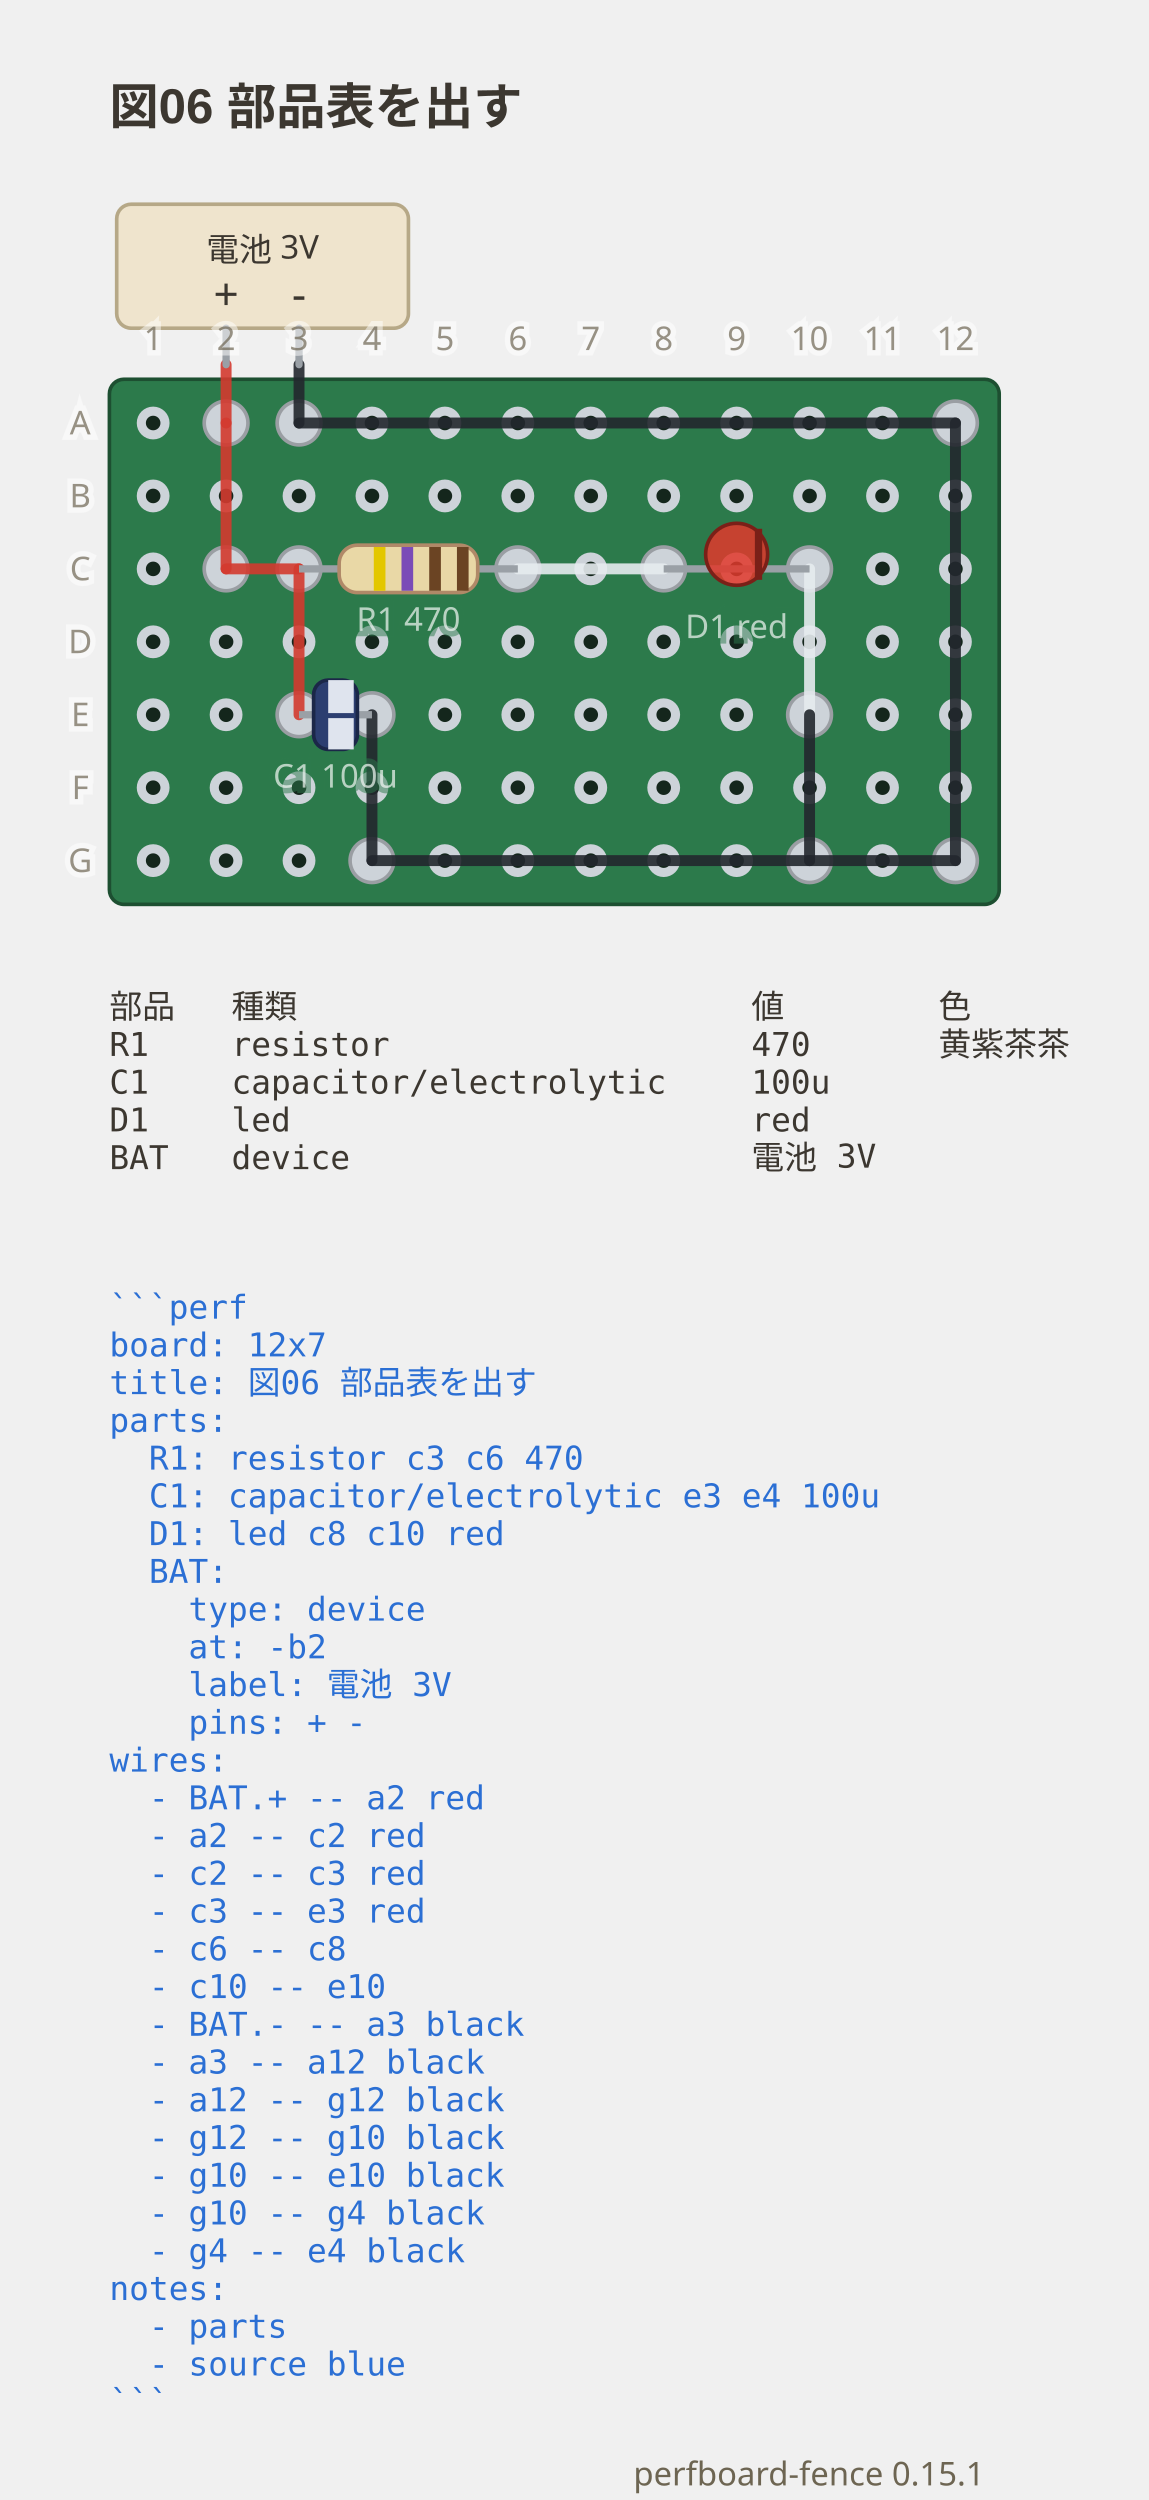
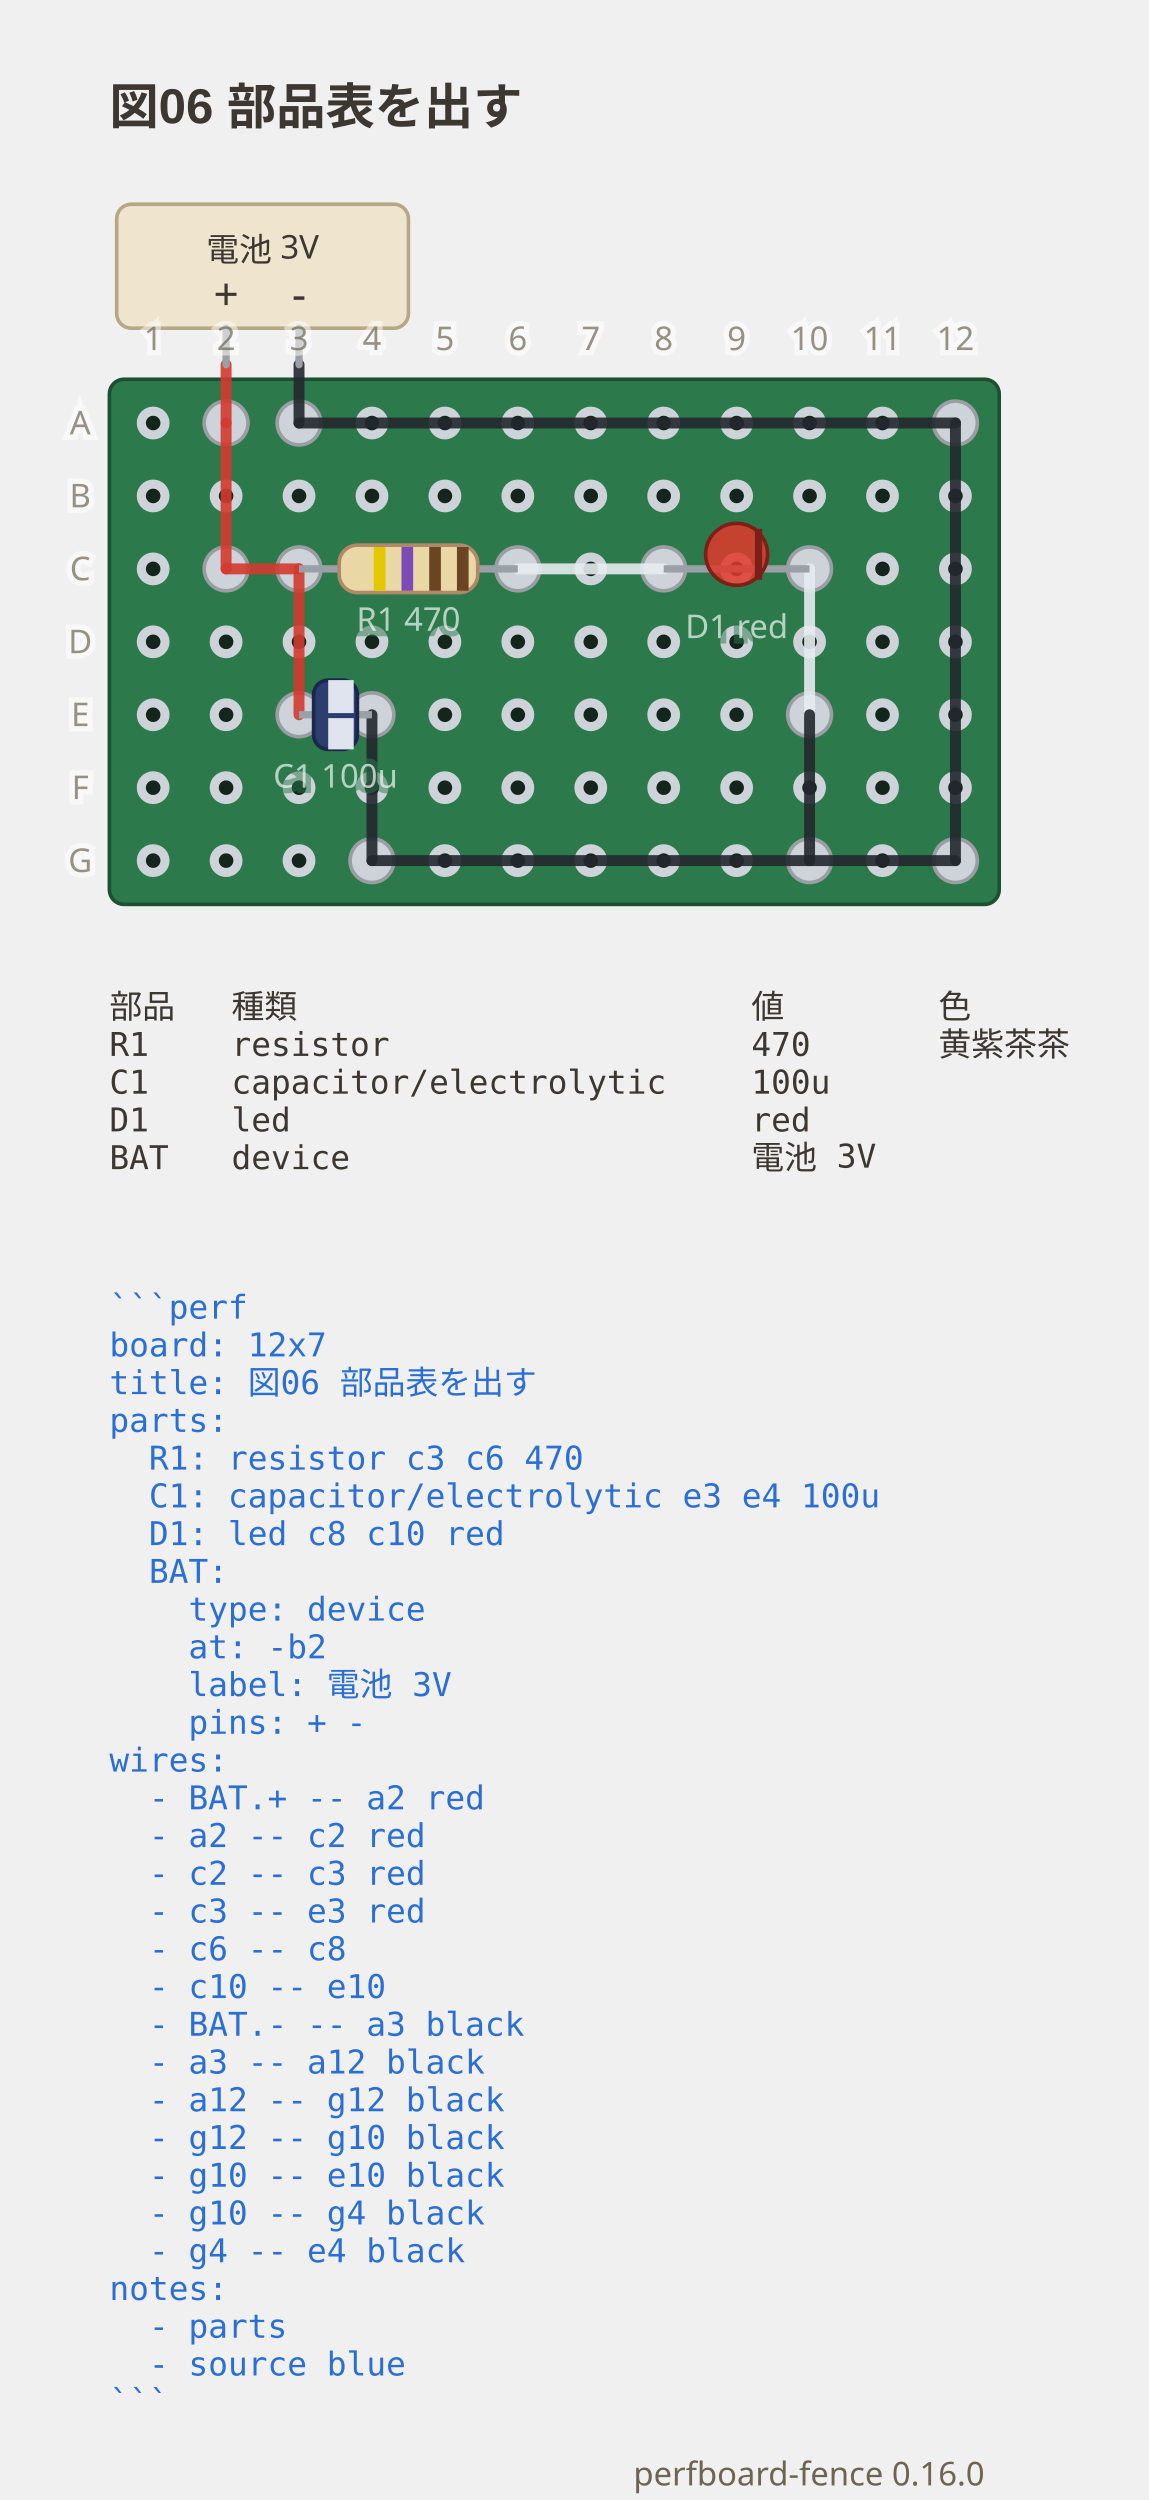
- <svg xmlns="http://www.w3.org/2000/svg" viewBox="0 0 315 685.55" width="315" height="685.55" data-perfboard-fence="0.15.1" role="img">
+ <svg xmlns="http://www.w3.org/2000/svg" viewBox="0 0 315 685.55" width="315" height="685.55" data-perfboard-fence="0.16.0" role="img">
  <text x="30" y="34" text-anchor="start" font-family="'Segoe UI', 'Helvetica Neue', Arial, 'Noto Sans', 'Hiragino Sans', 'Yu Gothic UI', 'Noto Sans CJK JP', sans-serif" fill="#3c3730" font-size="13.5" font-weight="600">図06 部品表を出す</text>
  <rect x="30" y="104" width="244" height="144" rx="4" fill="#2c7a4b" stroke="#1d4f31" stroke-width="1" />
  <circle cx="42" cy="116" r="3.25" fill="#14261c" stroke="#cdd3d9" stroke-width="2.5" />
  <circle cx="62" cy="116" r="3.25" fill="#14261c" stroke="#cdd3d9" stroke-width="2.5" />
  <circle cx="82" cy="116" r="3.25" fill="#14261c" stroke="#cdd3d9" stroke-width="2.5" />
  <circle cx="102" cy="116" r="3.25" fill="#14261c" stroke="#cdd3d9" stroke-width="2.5" />
  <circle cx="122" cy="116" r="3.25" fill="#14261c" stroke="#cdd3d9" stroke-width="2.5" />
  <circle cx="142" cy="116" r="3.25" fill="#14261c" stroke="#cdd3d9" stroke-width="2.5" />
  <circle cx="162" cy="116" r="3.25" fill="#14261c" stroke="#cdd3d9" stroke-width="2.5" />
  <circle cx="182" cy="116" r="3.25" fill="#14261c" stroke="#cdd3d9" stroke-width="2.5" />
  <circle cx="202" cy="116" r="3.25" fill="#14261c" stroke="#cdd3d9" stroke-width="2.5" />
  <circle cx="222" cy="116" r="3.25" fill="#14261c" stroke="#cdd3d9" stroke-width="2.5" />
  <circle cx="242" cy="116" r="3.25" fill="#14261c" stroke="#cdd3d9" stroke-width="2.5" />
  <circle cx="262" cy="116" r="3.25" fill="#14261c" stroke="#cdd3d9" stroke-width="2.5" />
  <circle cx="42" cy="136" r="3.25" fill="#14261c" stroke="#cdd3d9" stroke-width="2.5" />
  <circle cx="62" cy="136" r="3.25" fill="#14261c" stroke="#cdd3d9" stroke-width="2.5" />
  <circle cx="82" cy="136" r="3.25" fill="#14261c" stroke="#cdd3d9" stroke-width="2.5" />
  <circle cx="102" cy="136" r="3.25" fill="#14261c" stroke="#cdd3d9" stroke-width="2.5" />
  <circle cx="122" cy="136" r="3.25" fill="#14261c" stroke="#cdd3d9" stroke-width="2.5" />
  <circle cx="142" cy="136" r="3.25" fill="#14261c" stroke="#cdd3d9" stroke-width="2.5" />
  <circle cx="162" cy="136" r="3.25" fill="#14261c" stroke="#cdd3d9" stroke-width="2.5" />
  <circle cx="182" cy="136" r="3.25" fill="#14261c" stroke="#cdd3d9" stroke-width="2.5" />
  <circle cx="202" cy="136" r="3.25" fill="#14261c" stroke="#cdd3d9" stroke-width="2.5" />
  <circle cx="222" cy="136" r="3.25" fill="#14261c" stroke="#cdd3d9" stroke-width="2.5" />
  <circle cx="242" cy="136" r="3.25" fill="#14261c" stroke="#cdd3d9" stroke-width="2.5" />
  <circle cx="262" cy="136" r="3.25" fill="#14261c" stroke="#cdd3d9" stroke-width="2.5" />
  <circle cx="42" cy="156" r="3.25" fill="#14261c" stroke="#cdd3d9" stroke-width="2.5" />
  <circle cx="62" cy="156" r="3.25" fill="#14261c" stroke="#cdd3d9" stroke-width="2.5" />
  <circle cx="82" cy="156" r="3.25" fill="#14261c" stroke="#cdd3d9" stroke-width="2.5" />
  <circle cx="102" cy="156" r="3.25" fill="#14261c" stroke="#cdd3d9" stroke-width="2.5" />
  <circle cx="122" cy="156" r="3.25" fill="#14261c" stroke="#cdd3d9" stroke-width="2.5" />
  <circle cx="142" cy="156" r="3.25" fill="#14261c" stroke="#cdd3d9" stroke-width="2.5" />
  <circle cx="162" cy="156" r="3.25" fill="#14261c" stroke="#cdd3d9" stroke-width="2.5" />
  <circle cx="182" cy="156" r="3.25" fill="#14261c" stroke="#cdd3d9" stroke-width="2.5" />
  <circle cx="202" cy="156" r="3.25" fill="#14261c" stroke="#cdd3d9" stroke-width="2.5" />
  <circle cx="222" cy="156" r="3.25" fill="#14261c" stroke="#cdd3d9" stroke-width="2.5" />
  <circle cx="242" cy="156" r="3.25" fill="#14261c" stroke="#cdd3d9" stroke-width="2.5" />
  <circle cx="262" cy="156" r="3.25" fill="#14261c" stroke="#cdd3d9" stroke-width="2.5" />
  <circle cx="42" cy="176" r="3.25" fill="#14261c" stroke="#cdd3d9" stroke-width="2.5" />
  <circle cx="62" cy="176" r="3.25" fill="#14261c" stroke="#cdd3d9" stroke-width="2.5" />
  <circle cx="82" cy="176" r="3.25" fill="#14261c" stroke="#cdd3d9" stroke-width="2.5" />
  <circle cx="102" cy="176" r="3.25" fill="#14261c" stroke="#cdd3d9" stroke-width="2.5" />
  <circle cx="122" cy="176" r="3.25" fill="#14261c" stroke="#cdd3d9" stroke-width="2.5" />
  <circle cx="142" cy="176" r="3.25" fill="#14261c" stroke="#cdd3d9" stroke-width="2.5" />
  <circle cx="162" cy="176" r="3.25" fill="#14261c" stroke="#cdd3d9" stroke-width="2.5" />
  <circle cx="182" cy="176" r="3.25" fill="#14261c" stroke="#cdd3d9" stroke-width="2.5" />
  <circle cx="202" cy="176" r="3.25" fill="#14261c" stroke="#cdd3d9" stroke-width="2.5" />
  <circle cx="222" cy="176" r="3.25" fill="#14261c" stroke="#cdd3d9" stroke-width="2.5" />
  <circle cx="242" cy="176" r="3.25" fill="#14261c" stroke="#cdd3d9" stroke-width="2.5" />
  <circle cx="262" cy="176" r="3.25" fill="#14261c" stroke="#cdd3d9" stroke-width="2.5" />
  <circle cx="42" cy="196" r="3.25" fill="#14261c" stroke="#cdd3d9" stroke-width="2.5" />
  <circle cx="62" cy="196" r="3.25" fill="#14261c" stroke="#cdd3d9" stroke-width="2.5" />
  <circle cx="82" cy="196" r="3.25" fill="#14261c" stroke="#cdd3d9" stroke-width="2.5" />
  <circle cx="102" cy="196" r="3.25" fill="#14261c" stroke="#cdd3d9" stroke-width="2.5" />
  <circle cx="122" cy="196" r="3.25" fill="#14261c" stroke="#cdd3d9" stroke-width="2.5" />
  <circle cx="142" cy="196" r="3.25" fill="#14261c" stroke="#cdd3d9" stroke-width="2.5" />
  <circle cx="162" cy="196" r="3.25" fill="#14261c" stroke="#cdd3d9" stroke-width="2.5" />
  <circle cx="182" cy="196" r="3.25" fill="#14261c" stroke="#cdd3d9" stroke-width="2.5" />
  <circle cx="202" cy="196" r="3.25" fill="#14261c" stroke="#cdd3d9" stroke-width="2.5" />
  <circle cx="222" cy="196" r="3.25" fill="#14261c" stroke="#cdd3d9" stroke-width="2.5" />
  <circle cx="242" cy="196" r="3.25" fill="#14261c" stroke="#cdd3d9" stroke-width="2.5" />
  <circle cx="262" cy="196" r="3.25" fill="#14261c" stroke="#cdd3d9" stroke-width="2.5" />
  <circle cx="42" cy="216" r="3.25" fill="#14261c" stroke="#cdd3d9" stroke-width="2.5" />
  <circle cx="62" cy="216" r="3.25" fill="#14261c" stroke="#cdd3d9" stroke-width="2.5" />
  <circle cx="82" cy="216" r="3.25" fill="#14261c" stroke="#cdd3d9" stroke-width="2.5" />
  <circle cx="102" cy="216" r="3.25" fill="#14261c" stroke="#cdd3d9" stroke-width="2.5" />
  <circle cx="122" cy="216" r="3.25" fill="#14261c" stroke="#cdd3d9" stroke-width="2.5" />
  <circle cx="142" cy="216" r="3.25" fill="#14261c" stroke="#cdd3d9" stroke-width="2.5" />
  <circle cx="162" cy="216" r="3.25" fill="#14261c" stroke="#cdd3d9" stroke-width="2.5" />
  <circle cx="182" cy="216" r="3.25" fill="#14261c" stroke="#cdd3d9" stroke-width="2.5" />
  <circle cx="202" cy="216" r="3.25" fill="#14261c" stroke="#cdd3d9" stroke-width="2.5" />
  <circle cx="222" cy="216" r="3.25" fill="#14261c" stroke="#cdd3d9" stroke-width="2.5" />
  <circle cx="242" cy="216" r="3.25" fill="#14261c" stroke="#cdd3d9" stroke-width="2.5" />
  <circle cx="262" cy="216" r="3.25" fill="#14261c" stroke="#cdd3d9" stroke-width="2.5" />
  <circle cx="42" cy="236" r="3.25" fill="#14261c" stroke="#cdd3d9" stroke-width="2.5" />
  <circle cx="62" cy="236" r="3.25" fill="#14261c" stroke="#cdd3d9" stroke-width="2.5" />
  <circle cx="82" cy="236" r="3.25" fill="#14261c" stroke="#cdd3d9" stroke-width="2.5" />
  <circle cx="102" cy="236" r="3.25" fill="#14261c" stroke="#cdd3d9" stroke-width="2.5" />
  <circle cx="122" cy="236" r="3.25" fill="#14261c" stroke="#cdd3d9" stroke-width="2.5" />
  <circle cx="142" cy="236" r="3.25" fill="#14261c" stroke="#cdd3d9" stroke-width="2.5" />
  <circle cx="162" cy="236" r="3.25" fill="#14261c" stroke="#cdd3d9" stroke-width="2.5" />
  <circle cx="182" cy="236" r="3.25" fill="#14261c" stroke="#cdd3d9" stroke-width="2.5" />
  <circle cx="202" cy="236" r="3.25" fill="#14261c" stroke="#cdd3d9" stroke-width="2.5" />
  <circle cx="222" cy="236" r="3.25" fill="#14261c" stroke="#cdd3d9" stroke-width="2.5" />
  <circle cx="242" cy="236" r="3.25" fill="#14261c" stroke="#cdd3d9" stroke-width="2.5" />
  <circle cx="262" cy="236" r="3.25" fill="#14261c" stroke="#cdd3d9" stroke-width="2.5" />
  <circle cx="82" cy="156" r="6" fill="#cdd3d9" stroke="#9a9ea3" stroke-width="1" />
  <circle cx="142" cy="156" r="6" fill="#cdd3d9" stroke="#9a9ea3" stroke-width="1" />
  <circle cx="82" cy="196" r="6" fill="#cdd3d9" stroke="#9a9ea3" stroke-width="1" />
  <circle cx="102" cy="196" r="6" fill="#cdd3d9" stroke="#9a9ea3" stroke-width="1" />
  <circle cx="182" cy="156" r="6" fill="#cdd3d9" stroke="#9a9ea3" stroke-width="1" />
  <circle cx="222" cy="156" r="6" fill="#cdd3d9" stroke="#9a9ea3" stroke-width="1" />
  <circle cx="62" cy="116" r="6" fill="#cdd3d9" stroke="#9a9ea3" stroke-width="1" />
  <circle cx="62" cy="156" r="6" fill="#cdd3d9" stroke="#9a9ea3" stroke-width="1" />
  <circle cx="222" cy="196" r="6" fill="#cdd3d9" stroke="#9a9ea3" stroke-width="1" />
  <circle cx="82" cy="116" r="6" fill="#cdd3d9" stroke="#9a9ea3" stroke-width="1" />
  <circle cx="262" cy="116" r="6" fill="#cdd3d9" stroke="#9a9ea3" stroke-width="1" />
  <circle cx="262" cy="236" r="6" fill="#cdd3d9" stroke="#9a9ea3" stroke-width="1" />
  <circle cx="222" cy="236" r="6" fill="#cdd3d9" stroke="#9a9ea3" stroke-width="1" />
  <circle cx="102" cy="236" r="6" fill="#cdd3d9" stroke="#9a9ea3" stroke-width="1" />
  <line x1="62" y1="116" x2="62" y2="156" stroke="#d33a2f" stroke-width="3" stroke-linecap="round" stroke-opacity="0.9" />
  <line x1="62" y1="156" x2="82" y2="156" stroke="#d33a2f" stroke-width="3" stroke-linecap="round" stroke-opacity="0.9" />
  <line x1="82" y1="156" x2="82" y2="196" stroke="#d33a2f" stroke-width="3" stroke-linecap="round" stroke-opacity="0.9" />
  <line x1="142" y1="156" x2="182" y2="156" stroke="#e6ebef" stroke-width="3" stroke-linecap="round" stroke-opacity="0.9" />
  <line x1="222" y1="156" x2="222" y2="196" stroke="#e6ebef" stroke-width="3" stroke-linecap="round" stroke-opacity="0.9" />
  <line x1="82" y1="116" x2="262" y2="116" stroke="#23272e" stroke-width="3" stroke-linecap="round" stroke-opacity="0.9" />
  <line x1="262" y1="116" x2="262" y2="236" stroke="#23272e" stroke-width="3" stroke-linecap="round" stroke-opacity="0.9" />
  <line x1="262" y1="236" x2="222" y2="236" stroke="#23272e" stroke-width="3" stroke-linecap="round" stroke-opacity="0.9" />
  <line x1="222" y1="236" x2="222" y2="196" stroke="#23272e" stroke-width="3" stroke-linecap="round" stroke-opacity="0.9" />
  <line x1="222" y1="236" x2="102" y2="236" stroke="#23272e" stroke-width="3" stroke-linecap="round" stroke-opacity="0.9" />
  <line x1="102" y1="236" x2="102" y2="196" stroke="#23272e" stroke-width="3" stroke-linecap="round" stroke-opacity="0.9" />
  <line x1="62" y1="100" x2="62" y2="116" stroke="#d33a2f" stroke-width="3" stroke-linecap="round" stroke-opacity="0.9" />
  <line x1="82" y1="100" x2="82" y2="116" stroke="#23272e" stroke-width="3" stroke-linecap="round" stroke-opacity="0.9" />
  <rect x="32" y="56" width="80" height="34" rx="4" fill="#efe4cd" stroke="#b6a887" stroke-width="1" />
  <line x1="62" y1="90" x2="62" y2="100" stroke="#9aa0a6" stroke-width="2" stroke-linecap="round" />
  <text x="62" y="85" text-anchor="middle" font-family="ui-sans-serif, system-ui, sans-serif" fill="#3c3730" font-size="12.15">+</text>
  <line x1="82" y1="90" x2="82" y2="100" stroke="#9aa0a6" stroke-width="2" stroke-linecap="round" />
  <text x="82" y="85" text-anchor="middle" font-family="ui-sans-serif, system-ui, sans-serif" fill="#3c3730" font-size="12.15">-</text>
  <text x="72" y="68.5" text-anchor="middle" font-family="ui-sans-serif, system-ui, sans-serif" fill="#3c3730" font-size="9" dominant-baseline="middle">電池 3V</text>
  <line x1="82" y1="156" x2="142" y2="156" stroke="#9aa0a6" stroke-width="2" />
  <g transform="translate(112 156) rotate(0)">
    <rect x="-19" y="-6.5" width="38" height="13" rx="5" fill="#e9d8a6" stroke="#b08968" />
    <rect x="-9.5" y="-6" width="3.2" height="12" fill="#e3c700" />
    <rect x="-1.9" y="-6" width="3.2" height="12" fill="#7b4bb7" />
    <rect x="5.7" y="-6" width="3.2" height="12" fill="#6b4423" />
    <rect x="13.3" y="-6" width="3.2" height="12" fill="#6b4423" />
  </g>
  <text x="112" y="172.98" text-anchor="middle" font-family="ui-sans-serif, system-ui, sans-serif" stroke="#2c7a4b" stroke-width="3" fill="#2c7a4b" font-size="9" opacity="0.5" aria-hidden="true">R1 470</text>
  <text x="112" y="172.98" text-anchor="middle" font-family="ui-sans-serif, system-ui, sans-serif" fill="#f4f8f5" font-size="9" opacity="0.7">R1 470</text>
  <line x1="82" y1="196" x2="102" y2="196" stroke="#9aa0a6" stroke-width="2" />
  <g transform="translate(92 196) rotate(0)">
    <rect x="-6" y="-9.5" width="12" height="19" rx="4" fill="#2c3e70" stroke="#1b2748" />
    <rect x="-2" y="-9.5" width="7" height="19" fill="#dfe4ee" />
    <text x="1.5" y="4" text-anchor="middle" font-family="ui-sans-serif, system-ui, sans-serif" font-size="12" font-weight="700" fill="#2c3e70">−</text>
  </g>
  <text x="92" y="215.98" text-anchor="middle" font-family="ui-sans-serif, system-ui, sans-serif" stroke="#2c7a4b" stroke-width="3" fill="#2c7a4b" font-size="9" opacity="0.5" aria-hidden="true">C1 100u</text>
  <text x="92" y="215.98" text-anchor="middle" font-family="ui-sans-serif, system-ui, sans-serif" fill="#f4f8f5" font-size="9" opacity="0.7">C1 100u</text>
  <line x1="182" y1="156" x2="222" y2="156" stroke="#9aa0a6" stroke-width="2" />
  <g transform="translate(202 156) rotate(0)">
    <circle cx="0" cy="-4" r="8.5" fill="#e0392c" fill-opacity="0.85" stroke="#7a2018" />
    <line x1="6" y1="-11" x2="6" y2="3" stroke="#7a2018" stroke-width="2" />
  </g>
  <text x="202" y="174.98" text-anchor="middle" font-family="ui-sans-serif, system-ui, sans-serif" stroke="#2c7a4b" stroke-width="3" fill="#2c7a4b" font-size="9" opacity="0.5" aria-hidden="true">D1 red</text>
  <text x="202" y="174.98" text-anchor="middle" font-family="ui-sans-serif, system-ui, sans-serif" fill="#f4f8f5" font-size="9" opacity="0.7">D1 red</text>
  <text x="22" y="116" text-anchor="middle" font-family="ui-sans-serif, system-ui, sans-serif" stroke="#ffffff" stroke-width="3" fill="#ffffff" font-size="9" dominant-baseline="middle" opacity="0.5" aria-hidden="true">A</text>
  <text x="22" y="116" text-anchor="middle" font-family="ui-sans-serif, system-ui, sans-serif" fill="#6d6552" font-size="9" dominant-baseline="middle" opacity="0.7">A</text>
  <text x="22" y="136" text-anchor="middle" font-family="ui-sans-serif, system-ui, sans-serif" stroke="#ffffff" stroke-width="3" fill="#ffffff" font-size="9" dominant-baseline="middle" opacity="0.5" aria-hidden="true">B</text>
  <text x="22" y="136" text-anchor="middle" font-family="ui-sans-serif, system-ui, sans-serif" fill="#6d6552" font-size="9" dominant-baseline="middle" opacity="0.7">B</text>
  <text x="22" y="156" text-anchor="middle" font-family="ui-sans-serif, system-ui, sans-serif" stroke="#ffffff" stroke-width="3" fill="#ffffff" font-size="9" dominant-baseline="middle" opacity="0.5" aria-hidden="true">C</text>
  <text x="22" y="156" text-anchor="middle" font-family="ui-sans-serif, system-ui, sans-serif" fill="#6d6552" font-size="9" dominant-baseline="middle" opacity="0.7">C</text>
  <text x="22" y="176" text-anchor="middle" font-family="ui-sans-serif, system-ui, sans-serif" stroke="#ffffff" stroke-width="3" fill="#ffffff" font-size="9" dominant-baseline="middle" opacity="0.5" aria-hidden="true">D</text>
  <text x="22" y="176" text-anchor="middle" font-family="ui-sans-serif, system-ui, sans-serif" fill="#6d6552" font-size="9" dominant-baseline="middle" opacity="0.7">D</text>
  <text x="22" y="196" text-anchor="middle" font-family="ui-sans-serif, system-ui, sans-serif" stroke="#ffffff" stroke-width="3" fill="#ffffff" font-size="9" dominant-baseline="middle" opacity="0.5" aria-hidden="true">E</text>
  <text x="22" y="196" text-anchor="middle" font-family="ui-sans-serif, system-ui, sans-serif" fill="#6d6552" font-size="9" dominant-baseline="middle" opacity="0.7">E</text>
  <text x="22" y="216" text-anchor="middle" font-family="ui-sans-serif, system-ui, sans-serif" stroke="#ffffff" stroke-width="3" fill="#ffffff" font-size="9" dominant-baseline="middle" opacity="0.5" aria-hidden="true">F</text>
  <text x="22" y="216" text-anchor="middle" font-family="ui-sans-serif, system-ui, sans-serif" fill="#6d6552" font-size="9" dominant-baseline="middle" opacity="0.7">F</text>
  <text x="22" y="236" text-anchor="middle" font-family="ui-sans-serif, system-ui, sans-serif" stroke="#ffffff" stroke-width="3" fill="#ffffff" font-size="9" dominant-baseline="middle" opacity="0.5" aria-hidden="true">G</text>
  <text x="22" y="236" text-anchor="middle" font-family="ui-sans-serif, system-ui, sans-serif" fill="#6d6552" font-size="9" dominant-baseline="middle" opacity="0.7">G</text>
  <text x="42" y="96" text-anchor="middle" font-family="ui-sans-serif, system-ui, sans-serif" stroke="#ffffff" stroke-width="3" fill="#ffffff" font-size="9" opacity="0.5" aria-hidden="true">1</text>
  <text x="42" y="96" text-anchor="middle" font-family="ui-sans-serif, system-ui, sans-serif" fill="#6d6552" font-size="9" opacity="0.7">1</text>
  <text x="62" y="96" text-anchor="middle" font-family="ui-sans-serif, system-ui, sans-serif" stroke="#ffffff" stroke-width="3" fill="#ffffff" font-size="9" opacity="0.5" aria-hidden="true">2</text>
  <text x="62" y="96" text-anchor="middle" font-family="ui-sans-serif, system-ui, sans-serif" fill="#6d6552" font-size="9" opacity="0.7">2</text>
  <text x="82" y="96" text-anchor="middle" font-family="ui-sans-serif, system-ui, sans-serif" stroke="#ffffff" stroke-width="3" fill="#ffffff" font-size="9" opacity="0.5" aria-hidden="true">3</text>
  <text x="82" y="96" text-anchor="middle" font-family="ui-sans-serif, system-ui, sans-serif" fill="#6d6552" font-size="9" opacity="0.7">3</text>
  <text x="102" y="96" text-anchor="middle" font-family="ui-sans-serif, system-ui, sans-serif" stroke="#ffffff" stroke-width="3" fill="#ffffff" font-size="9" opacity="0.5" aria-hidden="true">4</text>
  <text x="102" y="96" text-anchor="middle" font-family="ui-sans-serif, system-ui, sans-serif" fill="#6d6552" font-size="9" opacity="0.7">4</text>
  <text x="122" y="96" text-anchor="middle" font-family="ui-sans-serif, system-ui, sans-serif" stroke="#ffffff" stroke-width="3" fill="#ffffff" font-size="9" opacity="0.5" aria-hidden="true">5</text>
  <text x="122" y="96" text-anchor="middle" font-family="ui-sans-serif, system-ui, sans-serif" fill="#6d6552" font-size="9" opacity="0.7">5</text>
  <text x="142" y="96" text-anchor="middle" font-family="ui-sans-serif, system-ui, sans-serif" stroke="#ffffff" stroke-width="3" fill="#ffffff" font-size="9" opacity="0.5" aria-hidden="true">6</text>
  <text x="142" y="96" text-anchor="middle" font-family="ui-sans-serif, system-ui, sans-serif" fill="#6d6552" font-size="9" opacity="0.7">6</text>
  <text x="162" y="96" text-anchor="middle" font-family="ui-sans-serif, system-ui, sans-serif" stroke="#ffffff" stroke-width="3" fill="#ffffff" font-size="9" opacity="0.5" aria-hidden="true">7</text>
  <text x="162" y="96" text-anchor="middle" font-family="ui-sans-serif, system-ui, sans-serif" fill="#6d6552" font-size="9" opacity="0.7">7</text>
  <text x="182" y="96" text-anchor="middle" font-family="ui-sans-serif, system-ui, sans-serif" stroke="#ffffff" stroke-width="3" fill="#ffffff" font-size="9" opacity="0.5" aria-hidden="true">8</text>
  <text x="182" y="96" text-anchor="middle" font-family="ui-sans-serif, system-ui, sans-serif" fill="#6d6552" font-size="9" opacity="0.7">8</text>
  <text x="202" y="96" text-anchor="middle" font-family="ui-sans-serif, system-ui, sans-serif" stroke="#ffffff" stroke-width="3" fill="#ffffff" font-size="9" opacity="0.5" aria-hidden="true">9</text>
  <text x="202" y="96" text-anchor="middle" font-family="ui-sans-serif, system-ui, sans-serif" fill="#6d6552" font-size="9" opacity="0.7">9</text>
  <text x="222" y="96" text-anchor="middle" font-family="ui-sans-serif, system-ui, sans-serif" stroke="#ffffff" stroke-width="3" fill="#ffffff" font-size="9" opacity="0.5" aria-hidden="true">10</text>
  <text x="222" y="96" text-anchor="middle" font-family="ui-sans-serif, system-ui, sans-serif" fill="#6d6552" font-size="9" opacity="0.7">10</text>
  <text x="242" y="96" text-anchor="middle" font-family="ui-sans-serif, system-ui, sans-serif" stroke="#ffffff" stroke-width="3" fill="#ffffff" font-size="9" opacity="0.5" aria-hidden="true">11</text>
  <text x="242" y="96" text-anchor="middle" font-family="ui-sans-serif, system-ui, sans-serif" fill="#6d6552" font-size="9" opacity="0.7">11</text>
  <text x="262" y="96" text-anchor="middle" font-family="ui-sans-serif, system-ui, sans-serif" stroke="#ffffff" stroke-width="3" fill="#ffffff" font-size="9" opacity="0.5" aria-hidden="true">12</text>
  <text x="262" y="96" text-anchor="middle" font-family="ui-sans-serif, system-ui, sans-serif" fill="#6d6552" font-size="9" opacity="0.7">12</text>
  <text x="30" y="279.2" text-anchor="start" font-family="ui-monospace, 'DejaVu Sans Mono', 'Noto Sans Mono CJK JP', monospace" fill="#3c3730" font-size="9" xml:space="preserve">部品</text>
  <text x="63.48" y="279.2" text-anchor="start" font-family="ui-monospace, 'DejaVu Sans Mono', 'Noto Sans Mono CJK JP', monospace" fill="#3c3730" font-size="9" xml:space="preserve">種類</text>
  <text x="206.04" y="279.2" text-anchor="start" font-family="ui-monospace, 'DejaVu Sans Mono', 'Noto Sans Mono CJK JP', monospace" fill="#3c3730" font-size="9" xml:space="preserve">値</text>
  <text x="257.34" y="279.2" text-anchor="start" font-family="ui-monospace, 'DejaVu Sans Mono', 'Noto Sans Mono CJK JP', monospace" fill="#3c3730" font-size="9" xml:space="preserve">色</text>
  <text x="30" y="289.55" text-anchor="start" font-family="ui-monospace, 'DejaVu Sans Mono', 'Noto Sans Mono CJK JP', monospace" fill="#3c3730" font-size="9" xml:space="preserve">R1</text>
  <text x="63.48" y="289.55" text-anchor="start" font-family="ui-monospace, 'DejaVu Sans Mono', 'Noto Sans Mono CJK JP', monospace" fill="#3c3730" font-size="9" xml:space="preserve">resistor</text>
  <text x="206.04" y="289.55" text-anchor="start" font-family="ui-monospace, 'DejaVu Sans Mono', 'Noto Sans Mono CJK JP', monospace" fill="#3c3730" font-size="9" xml:space="preserve">470</text>
  <text x="257.34" y="289.55" text-anchor="start" font-family="ui-monospace, 'DejaVu Sans Mono', 'Noto Sans Mono CJK JP', monospace" fill="#3c3730" font-size="9" xml:space="preserve">黄紫茶茶</text>
  <text x="30" y="299.9" text-anchor="start" font-family="ui-monospace, 'DejaVu Sans Mono', 'Noto Sans Mono CJK JP', monospace" fill="#3c3730" font-size="9" xml:space="preserve">C1</text>
  <text x="63.48" y="299.9" text-anchor="start" font-family="ui-monospace, 'DejaVu Sans Mono', 'Noto Sans Mono CJK JP', monospace" fill="#3c3730" font-size="9" xml:space="preserve">capacitor/electrolytic</text>
  <text x="206.04" y="299.9" text-anchor="start" font-family="ui-monospace, 'DejaVu Sans Mono', 'Noto Sans Mono CJK JP', monospace" fill="#3c3730" font-size="9" xml:space="preserve">100u</text>
  <text x="30" y="310.25" text-anchor="start" font-family="ui-monospace, 'DejaVu Sans Mono', 'Noto Sans Mono CJK JP', monospace" fill="#3c3730" font-size="9" xml:space="preserve">D1</text>
  <text x="63.48" y="310.25" text-anchor="start" font-family="ui-monospace, 'DejaVu Sans Mono', 'Noto Sans Mono CJK JP', monospace" fill="#3c3730" font-size="9" xml:space="preserve">led</text>
  <text x="206.04" y="310.25" text-anchor="start" font-family="ui-monospace, 'DejaVu Sans Mono', 'Noto Sans Mono CJK JP', monospace" fill="#3c3730" font-size="9" xml:space="preserve">red</text>
  <text x="30" y="320.6" text-anchor="start" font-family="ui-monospace, 'DejaVu Sans Mono', 'Noto Sans Mono CJK JP', monospace" fill="#3c3730" font-size="9" xml:space="preserve">BAT</text>
  <text x="63.48" y="320.6" text-anchor="start" font-family="ui-monospace, 'DejaVu Sans Mono', 'Noto Sans Mono CJK JP', monospace" fill="#3c3730" font-size="9" xml:space="preserve">device</text>
  <text x="206.04" y="320.6" text-anchor="start" font-family="ui-monospace, 'DejaVu Sans Mono', 'Noto Sans Mono CJK JP', monospace" fill="#3c3730" font-size="9" xml:space="preserve">電池 3V</text>
  <text x="30" y="361.6" text-anchor="start" font-family="ui-monospace, 'DejaVu Sans Mono', 'Noto Sans Mono CJK JP', monospace" fill="#2b6fd4" font-size="9" xml:space="preserve">```perf</text>
  <text x="30" y="371.95" text-anchor="start" font-family="ui-monospace, 'DejaVu Sans Mono', 'Noto Sans Mono CJK JP', monospace" fill="#2b6fd4" font-size="9" xml:space="preserve">board: 12x7</text>
  <text x="30" y="382.3" text-anchor="start" font-family="ui-monospace, 'DejaVu Sans Mono', 'Noto Sans Mono CJK JP', monospace" fill="#2b6fd4" font-size="9" xml:space="preserve">title: 図06 部品表を出す</text>
  <text x="30" y="392.65" text-anchor="start" font-family="ui-monospace, 'DejaVu Sans Mono', 'Noto Sans Mono CJK JP', monospace" fill="#2b6fd4" font-size="9" xml:space="preserve">parts:</text>
  <text x="30" y="403" text-anchor="start" font-family="ui-monospace, 'DejaVu Sans Mono', 'Noto Sans Mono CJK JP', monospace" fill="#2b6fd4" font-size="9" xml:space="preserve">  R1: resistor c3 c6 470</text>
  <text x="30" y="413.35" text-anchor="start" font-family="ui-monospace, 'DejaVu Sans Mono', 'Noto Sans Mono CJK JP', monospace" fill="#2b6fd4" font-size="9" xml:space="preserve">  C1: capacitor/electrolytic e3 e4 100u</text>
  <text x="30" y="423.7" text-anchor="start" font-family="ui-monospace, 'DejaVu Sans Mono', 'Noto Sans Mono CJK JP', monospace" fill="#2b6fd4" font-size="9" xml:space="preserve">  D1: led c8 c10 red</text>
  <text x="30" y="434.05" text-anchor="start" font-family="ui-monospace, 'DejaVu Sans Mono', 'Noto Sans Mono CJK JP', monospace" fill="#2b6fd4" font-size="9" xml:space="preserve">  BAT:</text>
  <text x="30" y="444.4" text-anchor="start" font-family="ui-monospace, 'DejaVu Sans Mono', 'Noto Sans Mono CJK JP', monospace" fill="#2b6fd4" font-size="9" xml:space="preserve">    type: device</text>
  <text x="30" y="454.75" text-anchor="start" font-family="ui-monospace, 'DejaVu Sans Mono', 'Noto Sans Mono CJK JP', monospace" fill="#2b6fd4" font-size="9" xml:space="preserve">    at: -b2</text>
  <text x="30" y="465.1" text-anchor="start" font-family="ui-monospace, 'DejaVu Sans Mono', 'Noto Sans Mono CJK JP', monospace" fill="#2b6fd4" font-size="9" xml:space="preserve">    label: 電池 3V</text>
  <text x="30" y="475.45" text-anchor="start" font-family="ui-monospace, 'DejaVu Sans Mono', 'Noto Sans Mono CJK JP', monospace" fill="#2b6fd4" font-size="9" xml:space="preserve">    pins: + -</text>
  <text x="30" y="485.8" text-anchor="start" font-family="ui-monospace, 'DejaVu Sans Mono', 'Noto Sans Mono CJK JP', monospace" fill="#2b6fd4" font-size="9" xml:space="preserve">wires:</text>
  <text x="30" y="496.15" text-anchor="start" font-family="ui-monospace, 'DejaVu Sans Mono', 'Noto Sans Mono CJK JP', monospace" fill="#2b6fd4" font-size="9" xml:space="preserve">  - BAT.+ -- a2 red</text>
  <text x="30" y="506.5" text-anchor="start" font-family="ui-monospace, 'DejaVu Sans Mono', 'Noto Sans Mono CJK JP', monospace" fill="#2b6fd4" font-size="9" xml:space="preserve">  - a2 -- c2 red</text>
  <text x="30" y="516.85" text-anchor="start" font-family="ui-monospace, 'DejaVu Sans Mono', 'Noto Sans Mono CJK JP', monospace" fill="#2b6fd4" font-size="9" xml:space="preserve">  - c2 -- c3 red</text>
  <text x="30" y="527.2" text-anchor="start" font-family="ui-monospace, 'DejaVu Sans Mono', 'Noto Sans Mono CJK JP', monospace" fill="#2b6fd4" font-size="9" xml:space="preserve">  - c3 -- e3 red</text>
  <text x="30" y="537.55" text-anchor="start" font-family="ui-monospace, 'DejaVu Sans Mono', 'Noto Sans Mono CJK JP', monospace" fill="#2b6fd4" font-size="9" xml:space="preserve">  - c6 -- c8</text>
  <text x="30" y="547.9" text-anchor="start" font-family="ui-monospace, 'DejaVu Sans Mono', 'Noto Sans Mono CJK JP', monospace" fill="#2b6fd4" font-size="9" xml:space="preserve">  - c10 -- e10</text>
  <text x="30" y="558.25" text-anchor="start" font-family="ui-monospace, 'DejaVu Sans Mono', 'Noto Sans Mono CJK JP', monospace" fill="#2b6fd4" font-size="9" xml:space="preserve">  - BAT.- -- a3 black</text>
  <text x="30" y="568.6" text-anchor="start" font-family="ui-monospace, 'DejaVu Sans Mono', 'Noto Sans Mono CJK JP', monospace" fill="#2b6fd4" font-size="9" xml:space="preserve">  - a3 -- a12 black</text>
  <text x="30" y="578.95" text-anchor="start" font-family="ui-monospace, 'DejaVu Sans Mono', 'Noto Sans Mono CJK JP', monospace" fill="#2b6fd4" font-size="9" xml:space="preserve">  - a12 -- g12 black</text>
  <text x="30" y="589.3" text-anchor="start" font-family="ui-monospace, 'DejaVu Sans Mono', 'Noto Sans Mono CJK JP', monospace" fill="#2b6fd4" font-size="9" xml:space="preserve">  - g12 -- g10 black</text>
  <text x="30" y="599.65" text-anchor="start" font-family="ui-monospace, 'DejaVu Sans Mono', 'Noto Sans Mono CJK JP', monospace" fill="#2b6fd4" font-size="9" xml:space="preserve">  - g10 -- e10 black</text>
  <text x="30" y="610" text-anchor="start" font-family="ui-monospace, 'DejaVu Sans Mono', 'Noto Sans Mono CJK JP', monospace" fill="#2b6fd4" font-size="9" xml:space="preserve">  - g10 -- g4 black</text>
  <text x="30" y="620.35" text-anchor="start" font-family="ui-monospace, 'DejaVu Sans Mono', 'Noto Sans Mono CJK JP', monospace" fill="#2b6fd4" font-size="9" xml:space="preserve">  - g4 -- e4 black</text>
  <text x="30" y="630.7" text-anchor="start" font-family="ui-monospace, 'DejaVu Sans Mono', 'Noto Sans Mono CJK JP', monospace" fill="#2b6fd4" font-size="9" xml:space="preserve">notes:</text>
  <text x="30" y="641.05" text-anchor="start" font-family="ui-monospace, 'DejaVu Sans Mono', 'Noto Sans Mono CJK JP', monospace" fill="#2b6fd4" font-size="9" xml:space="preserve">  - parts</text>
  <text x="30" y="651.4" text-anchor="start" font-family="ui-monospace, 'DejaVu Sans Mono', 'Noto Sans Mono CJK JP', monospace" fill="#2b6fd4" font-size="9" xml:space="preserve">  - source blue</text>
  <text x="30" y="661.75" text-anchor="start" font-family="ui-monospace, 'DejaVu Sans Mono', 'Noto Sans Mono CJK JP', monospace" fill="#2b6fd4" font-size="9" xml:space="preserve">```</text>
-   <text x="270" y="681.55" text-anchor="end" font-family="ui-sans-serif, system-ui, sans-serif" fill="#6d6552" font-size="9">perfboard-fence 0.15.1</text>
+   <text x="270" y="681.55" text-anchor="end" font-family="ui-sans-serif, system-ui, sans-serif" fill="#6d6552" font-size="9">perfboard-fence 0.16.0</text>
</svg>
